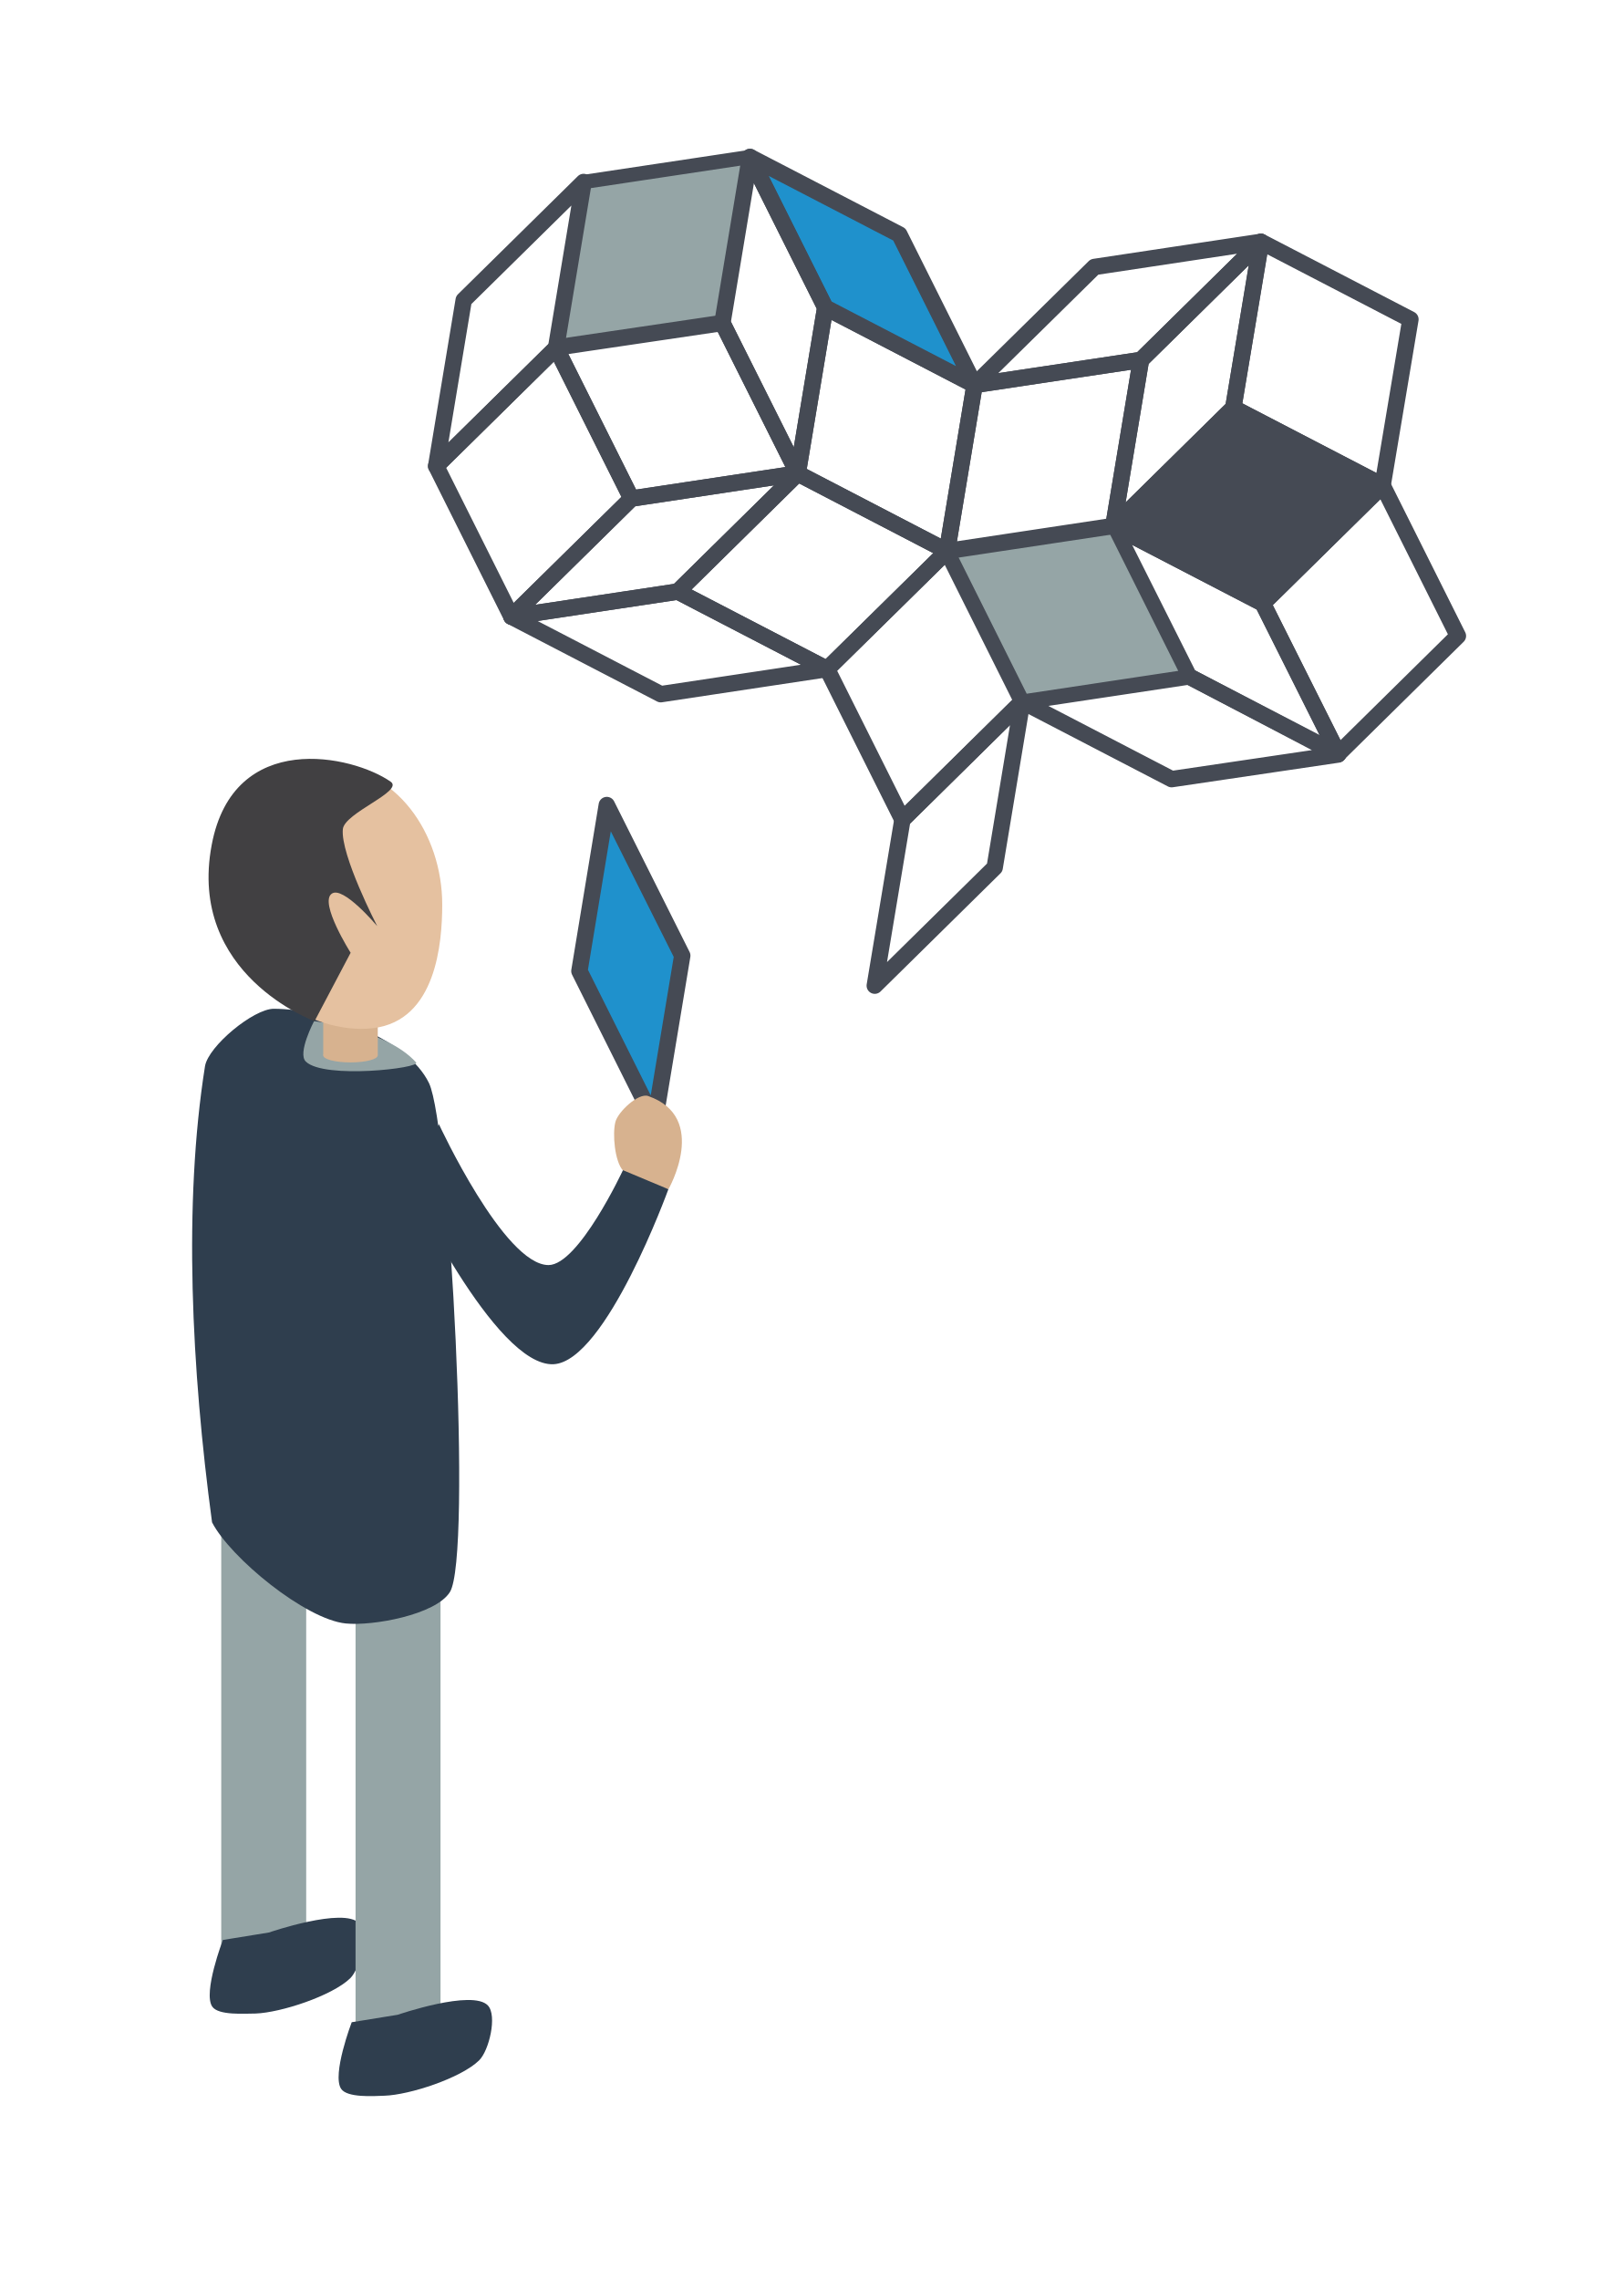
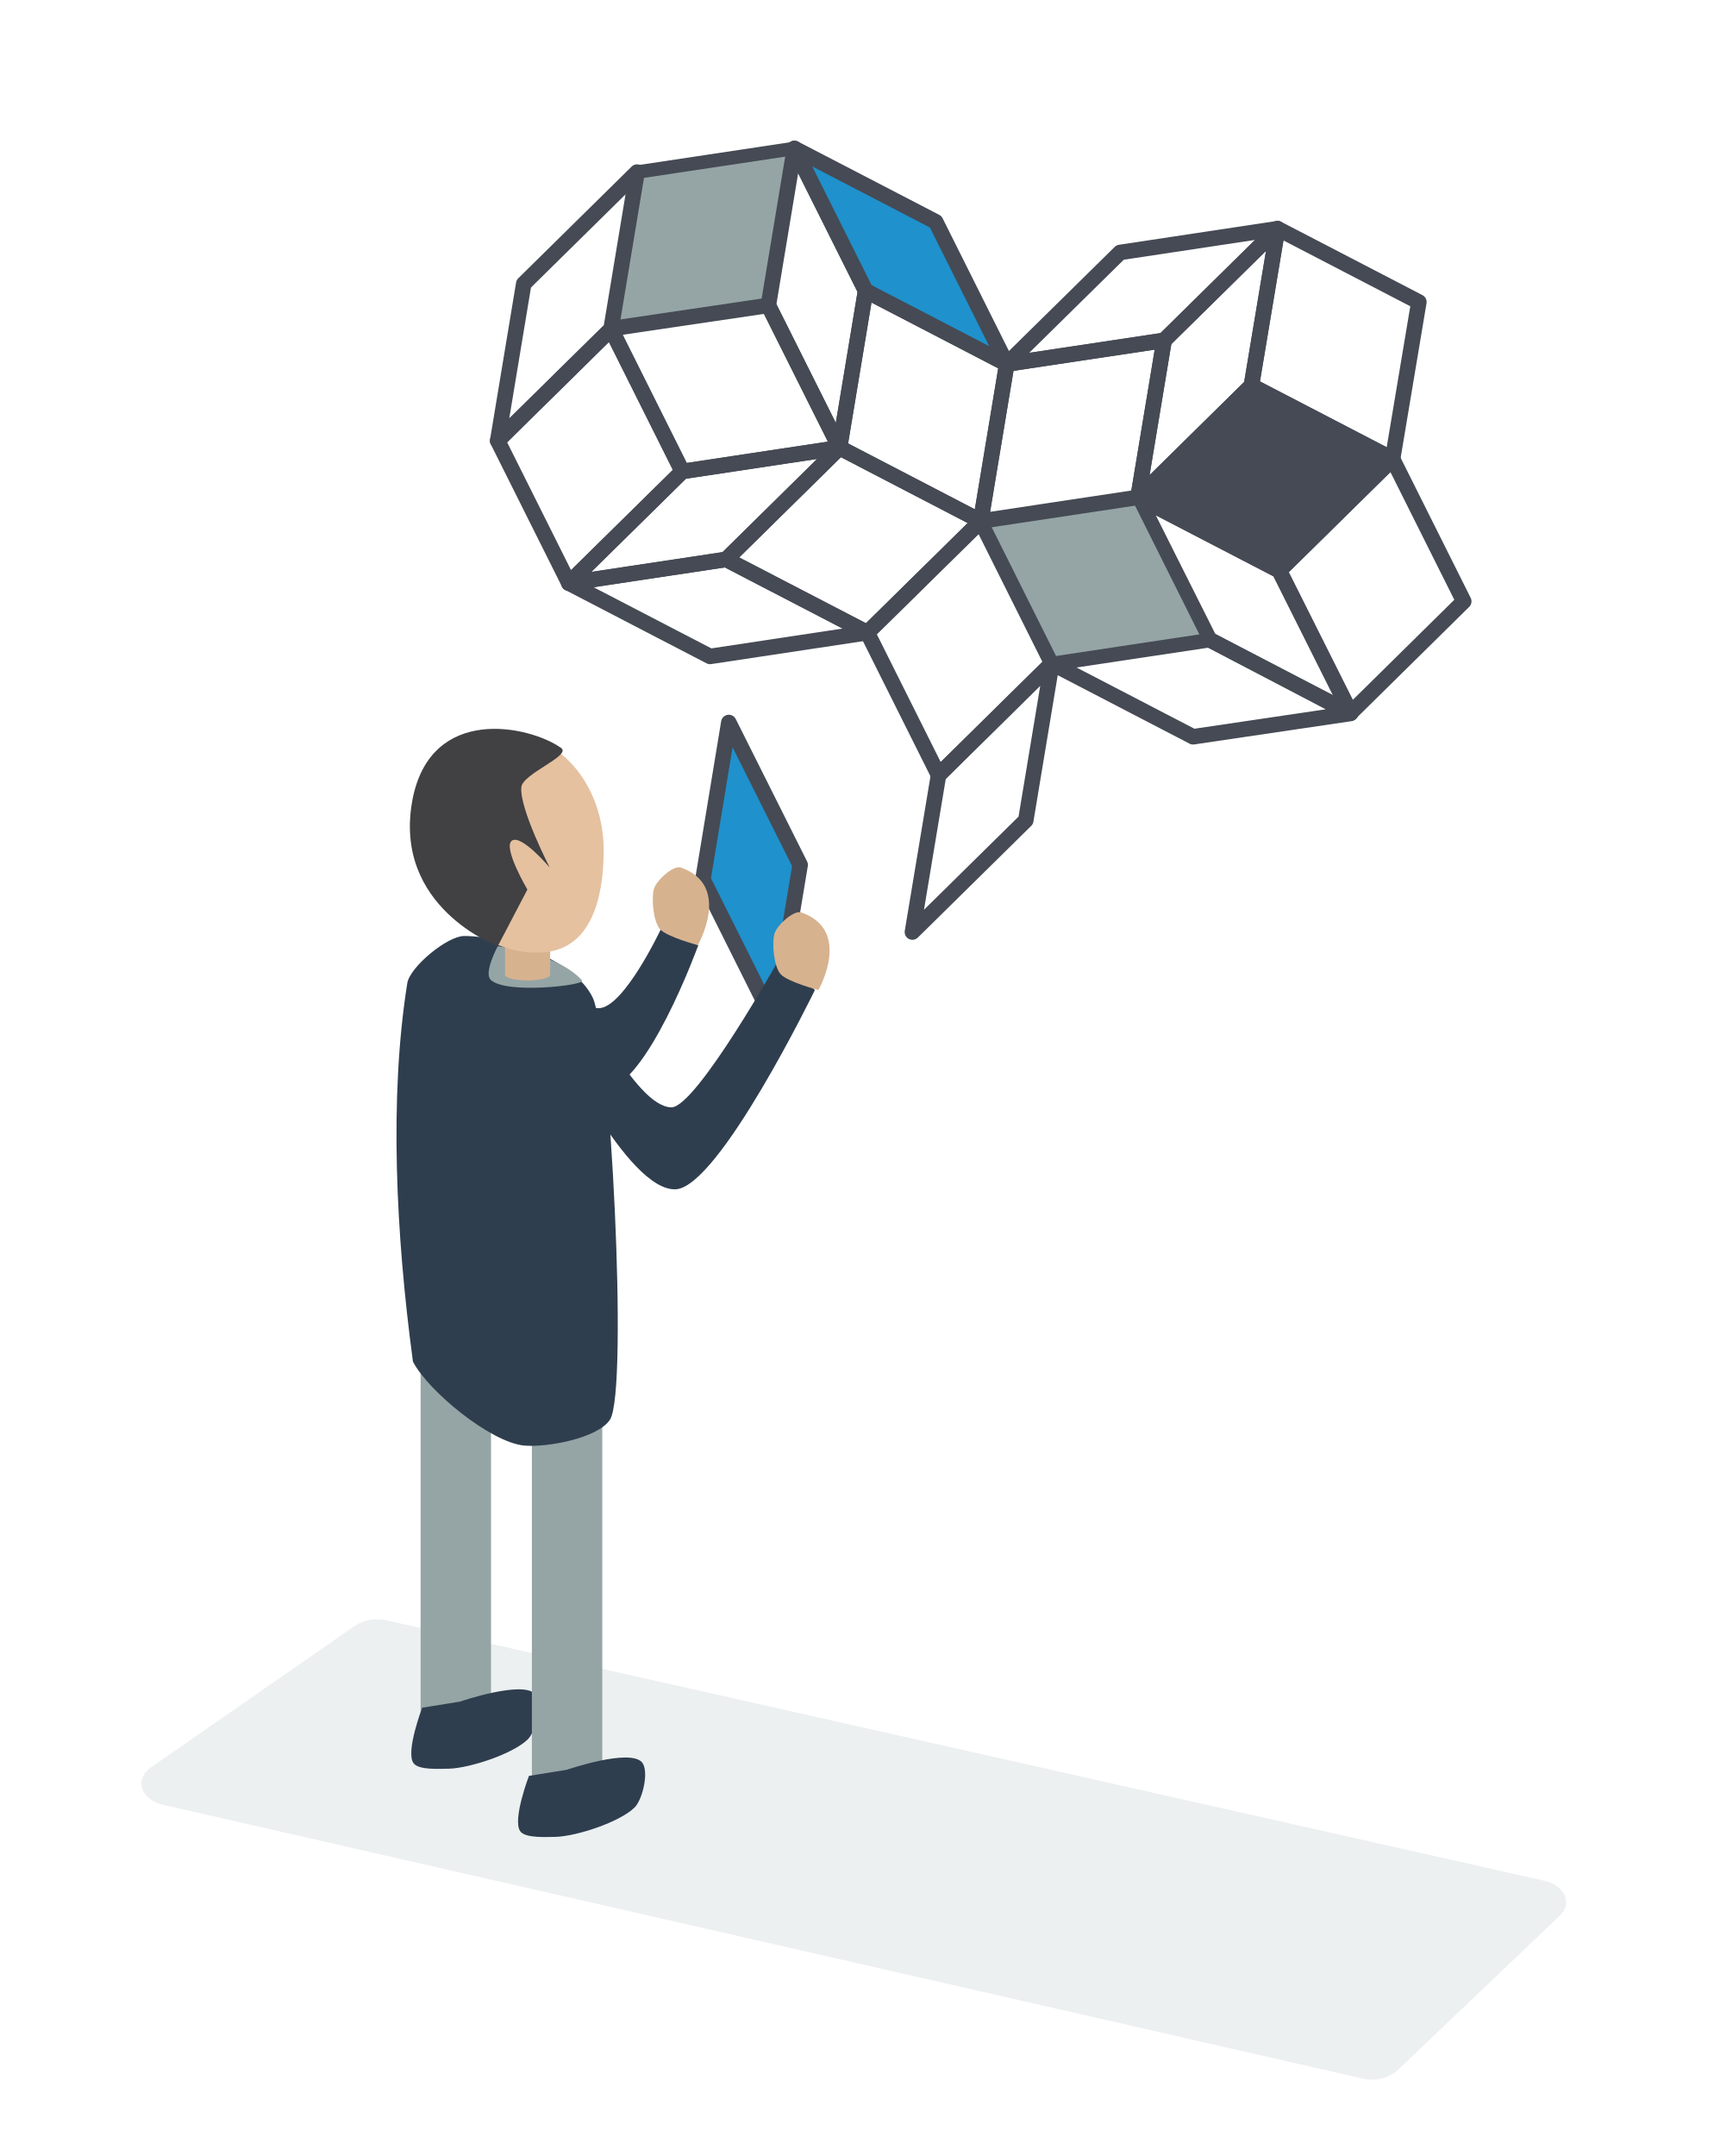
- <svg xmlns="http://www.w3.org/2000/svg" viewBox="0 0 198 278">
+ <svg xmlns="http://www.w3.org/2000/svg" viewBox="0 0 221 278">
  <defs>
-     <style>.cls-1{fill:none;}.cls-1,.cls-2,.cls-3,.cls-4{stroke:#454a54;stroke-linecap:round;stroke-linejoin:round;}.cls-1,.cls-2,.cls-4{stroke-width:2px;}.cls-2{fill:#1f91cc;}.cls-3,.cls-5{fill:#95a5a6;}.cls-3{stroke-width:1.74px;}.cls-4{fill:#454a54;}.cls-6{fill:#2f3e4e;}.cls-7{fill:#d7b28f;}.cls-8{fill:#e5c1a0;}.cls-9{fill:#414042;}</style>
+     <style>.cls-1{fill:none;}.cls-1,.cls-2,.cls-3,.cls-4{stroke:#454a54;stroke-linecap:round;stroke-linejoin:round;}.cls-1,.cls-2,.cls-4{stroke-width:2px;}.cls-2{fill:#1f91cc;}.cls-3,.cls-7{fill:#95a5a6;}.cls-3{stroke-width:1.74px;}.cls-4{fill:#454a54;}.cls-5{fill:#ecf0f1;}.cls-6{fill:#2f3e4e;}.cls-8{fill:#d7b28f;}.cls-9{fill:#e5c1a0;}.cls-10{fill:#414042;}</style>
  </defs>
  <g id="Layer_4" data-name="Layer 4">
-     <path class="cls-1" d="M124.66,85.54,142.88,95l20.29-3L145,82.48Z" />
-     <path class="cls-2" d="M74,98.16,70.66,118.4l9.18,18.36,3.36-20.24Z" />
-     <path class="cls-1" d="M97.28,57.73l18.21,9.46,3.36-20.25-18.21-9.45Z" />
-     <path class="cls-3" d="M88.1,39.38l3.36-20.24L71.17,22.19,67.81,42.43Z" />
-     <path class="cls-1" d="M110.05,99.94l-3.37,20.24,14.62-14.4,3.36-20.24Z" />
-     <path class="cls-1" d="M110.05,99.94l14.61-14.4-9.17-18.35L100.87,81.58Z" />
-     <path class="cls-1" d="M145,82.48l18.22,9.46L154,73.58l-18.21-9.45Z" />
-     <path class="cls-1" d="M168.61,59.19,154,73.58l9.18,18.36,14.61-14.4Z" />
-     <path class="cls-3" d="M145,82.48l-9.17-18.35-20.29,3.06,9.17,18.35Z" />
-     <path class="cls-4" d="M150.4,49.73l-14.62,14.4L154,73.58l14.62-14.39Z" />
-     <path class="cls-1" d="M82.66,72.13,62.37,75.19l18.21,9.45,20.29-3.06Z" />
-     <path class="cls-1" d="M82.66,72.13l18.21,9.45,14.62-14.39L97.28,57.73Z" />
-     <path class="cls-2" d="M118.85,46.94l-9.17-18.35L91.46,19.14l9.18,18.35Z" />
-     <path class="cls-1" d="M135.78,64.13l14.62-14.4,3.36-20.24-14.62,14.4Z" />
-     <path class="cls-1" d="M172,38.94l-18.21-9.45L150.4,49.73l18.21,9.46Z" />
-     <path class="cls-1" d="M118.85,46.94l-3.36,20.25,20.29-3.06,3.36-20.24Z" />
-     <path class="cls-1" d="M139.14,43.89l14.62-14.4-20.29,3.06L118.85,46.94Z" />
-     <path class="cls-1" d="M67.81,42.43l3.36-20.24L56.55,36.59,53.19,56.83Z" />
-     <path class="cls-1" d="M100.64,37.49,91.46,19.14,88.1,39.38l9.18,18.35Z" />
-     <path class="cls-1" d="M77,60.79l20.29-3.06L88.1,39.38l-20.29,3Z" />
-     <path class="cls-1" d="M67.81,42.43,53.19,56.83l9.18,18.36L77,60.79Z" />
-     <path class="cls-1" d="M97.28,57.73,77,60.79,62.37,75.19l20.29-3.06Z" />
-     <rect class="cls-5" x="26.98" y="178" width="10.36" height="65.53" />
-     <path class="cls-6" d="M32.79,235.63s9.12-3.14,11-1.13c1.16,1.23.14,5.52-1.08,6.71-2.21,2.14-8.46,4.19-11.54,4.3-1.34,0-4.54.26-5.29-.85-1.15-1.7,1.3-8.12,1.3-8.12Z" />
-     <rect class="cls-5" x="43.36" y="186.9" width="10.36" height="65.53" />
-     <path class="cls-6" d="M48.5,245.66s9.13-3.14,11-1.13c1.16,1.23.14,5.52-1.08,6.7-2.21,2.15-8.46,4.2-11.53,4.3-1.34.05-4.55.27-5.29-.84-1.15-1.71,1.29-8.12,1.29-8.12Z" />
-     <path class="cls-7" d="M81.52,145s5-8.75-2.47-11.36c-1.2-.42-3.68,1.92-4,3.15-.38,1.45-.09,4.81.92,5.93S81.52,145,81.52,145Z" />
-     <path class="cls-6" d="M33.39,123c6.23,0,16.28,3.56,18.93,9.07,2.54,5.3,5.28,57.74,2.54,62.06-1.75,2.76-9.39,4.15-12.69,3.82-4.91-.49-14.07-8-16.31-12.33C23.35,167,22.34,146.73,25,130,25.41,127.55,30.92,123,33.39,123Z" />
-     <path class="cls-5" d="M50.74,129.54c.63.7-11.22,2.07-13.44-.1-1.07-1,1-4.93,1-4.93S47.06,125.45,50.74,129.54Z" />
-     <rect class="cls-7" x="39.42" y="120.89" width="6.65" height="7.8" />
-     <path class="cls-8" d="M45.53,125.36c7.65-.93,8.4-10.38,8.4-15.07,0-8.58-5.62-17-14.43-16.92-5.92,0-14.37,8.11-12,20.4C28.44,119,37.47,126.33,45.53,125.36Z" />
-     <path class="cls-9" d="M47.64,95.31c1.66,1.17-5.63,3.78-5.83,5.79C41.5,104.22,46,112.92,46,112.92h0s-4.19-5-5.56-3.94c-1.52,1.12,2.32,7.19,2.32,7.19l-4.4,8.34S22.81,118.86,25.82,103C28.49,88.87,43,92.07,47.64,95.31Z" />
-     <ellipse class="cls-7" cx="42.74" cy="128.69" rx="3.32" ry="0.85" />
-     <path class="cls-6" d="M53.53,137.08s7.93,17.15,13.36,17.17c3.68,0,9.08-11.57,9.08-11.57L81.51,145s-7.61,21-14,21.34c-7.16.34-17.91-22.44-17.91-22.44Z" />
+     <path class="cls-1" d="M135.66,85.54,153.88,95l20.29-3L156,82.48Z" />
+     <path class="cls-2" d="M94,93.16,90.66,113.4l9.18,18.36,3.36-20.24Z" />
+     <path class="cls-1" d="M108.28,57.73l18.21,9.46,3.36-20.25-18.21-9.45Z" />
+     <path class="cls-3" d="M99.1,39.38l3.36-20.24L82.17,22.19,78.81,42.43Z" />
+     <path class="cls-1" d="M121.05,99.94l-3.37,20.24,14.62-14.4,3.36-20.24Z" />
+     <path class="cls-1" d="M121.05,99.94l14.61-14.4-9.17-18.35L111.87,81.58Z" />
+     <path class="cls-1" d="M156,82.48l18.22,9.46L165,73.58l-18.21-9.45Z" />
+     <path class="cls-1" d="M179.61,59.19,165,73.58l9.18,18.36,14.61-14.4Z" />
+     <path class="cls-3" d="M156,82.48l-9.17-18.35-20.29,3.06,9.17,18.35Z" />
+     <path class="cls-4" d="M161.4,49.73l-14.62,14.4L165,73.58l14.62-14.39Z" />
+     <path class="cls-1" d="M93.66,72.13,73.37,75.19l18.21,9.45,20.29-3.06Z" />
+     <path class="cls-1" d="M93.66,72.13l18.21,9.45,14.62-14.39-18.21-9.46Z" />
+     <path class="cls-2" d="M129.85,46.94l-9.17-18.35-18.22-9.45,9.18,18.35Z" />
+     <path class="cls-1" d="M146.78,64.13l14.62-14.4,3.36-20.24-14.62,14.4Z" />
+     <path class="cls-1" d="M183,38.94l-18.21-9.45L161.4,49.73l18.21,9.46Z" />
+     <path class="cls-1" d="M129.85,46.94l-3.36,20.25,20.29-3.06,3.36-20.24Z" />
+     <path class="cls-1" d="M150.14,43.89l14.62-14.4-20.29,3.06L129.85,46.94Z" />
+     <path class="cls-1" d="M78.81,42.43l3.36-20.24L67.55,36.59,64.19,56.83Z" />
+     <path class="cls-1" d="M111.64,37.49l-9.18-18.35L99.1,39.38l9.18,18.35Z" />
+     <path class="cls-1" d="M88,60.79l20.29-3.06L99.1,39.38l-20.29,3Z" />
+     <path class="cls-1" d="M78.81,42.43,64.19,56.83l9.18,18.36L88,60.79Z" />
+     <path class="cls-1" d="M108.28,57.73,88,60.79,73.37,75.19l20.29-3.06Z" />
+     <path class="cls-5" d="M45.8,209.62,19.46,227.9c-2.19,1.52-1.32,4.15,1.6,4.82L175.69,268a5.09,5.09,0,0,0,4.5-1l21-20c1.67-1.6.64-3.89-2-4.49L49.86,208.93A5.27,5.27,0,0,0,45.8,209.62Z" />
+     <path class="cls-6" d="M65.49,115s7,15,11.72,15c3.22,0,8-10.14,8-10.14l4.86,2s-6.67,18.45-12.26,18.71c-6.28.29-15.7-19.67-15.7-19.67Z" />
+     <rect class="cls-7" x="54.25" y="168.9" width="9.08" height="57.44" />
+     <path class="cls-6" d="M59.33,219.41s8-2.75,9.67-1c1,1.08.13,4.84-.94,5.88-1.94,1.88-7.42,3.67-10.12,3.77-1.17,0-4,.23-4.63-.75-1-1.49,1.14-7.11,1.14-7.11Z" />
+     <rect class="cls-7" x="68.6" y="176.7" width="9.08" height="57.44" />
+     <path class="cls-6" d="M73.1,228.2s8-2.75,9.67-1c1,1.08.13,4.84-.94,5.88-1.94,1.88-7.42,3.67-10.12,3.77-1.17,0-4,.22-4.63-.75-1-1.49,1.14-7.11,1.14-7.11Z" />
+     <path class="cls-6" d="M59.86,120.69c5.46,0,14.27,3.12,16.59,7.95,2.23,4.65,4.63,50.61,2.23,54.4-1.54,2.42-8.23,3.64-11.12,3.35-4.31-.44-12.33-7-14.3-10.82-2.2-16.33-3.08-34.08-.73-48.79C52.86,124.68,57.69,120.69,59.86,120.69Z" />
+     <path class="cls-7" d="M75.07,126.42c.55.62-9.84,1.82-11.78-.08-.94-.92.91-4.33.91-4.33S71.85,122.83,75.07,126.42Z" />
+     <rect class="cls-8" x="65.14" y="118.85" width="5.82" height="6.84" />
+     <path class="cls-9" d="M70.5,122.76c6.7-.82,7.36-9.1,7.36-13.21,0-7.52-4.93-14.86-12.65-14.83-5.19,0-12.59,7.11-10.56,17.88C55.52,117.22,63.44,123.61,70.5,122.76Z" />
+     <path class="cls-10" d="M72.35,96.43c1.45,1-4.93,3.3-5.11,5.07-.27,2.73,3.66,10.36,3.66,10.36h0s-3.68-4.34-4.88-3.46,2,6.3,2,6.3L64.2,122s-13.62-5-11-18.89C55.57,90.78,68.32,93.58,72.35,96.43Z" />
+     <ellipse class="cls-8" cx="68.05" cy="125.68" rx="2.91" ry="0.74" />
+     <path class="cls-6" d="M74.88,127.78s7,15,11.72,15c3.22,0,14.11-19.5,14.11-19.5l4.39,4.38s-12.36,25.43-17.95,25.69c-6.28.29-15.7-19.67-15.7-19.67Z" />
+     <path class="cls-8" d="M90,121.87s4.43-7.67-2.16-10c-1-.36-3.22,1.69-3.51,2.77-.33,1.27-.07,4.22.81,5.19S90,121.87,90,121.87Z" />
+     <path class="cls-8" d="M105.55,127.66s4.42-7.66-2.17-10c-1-.37-3.22,1.68-3.5,2.76-.34,1.27-.07,4.22.81,5.2S105.55,127.66,105.55,127.66Z" />
  </g>
</svg>
